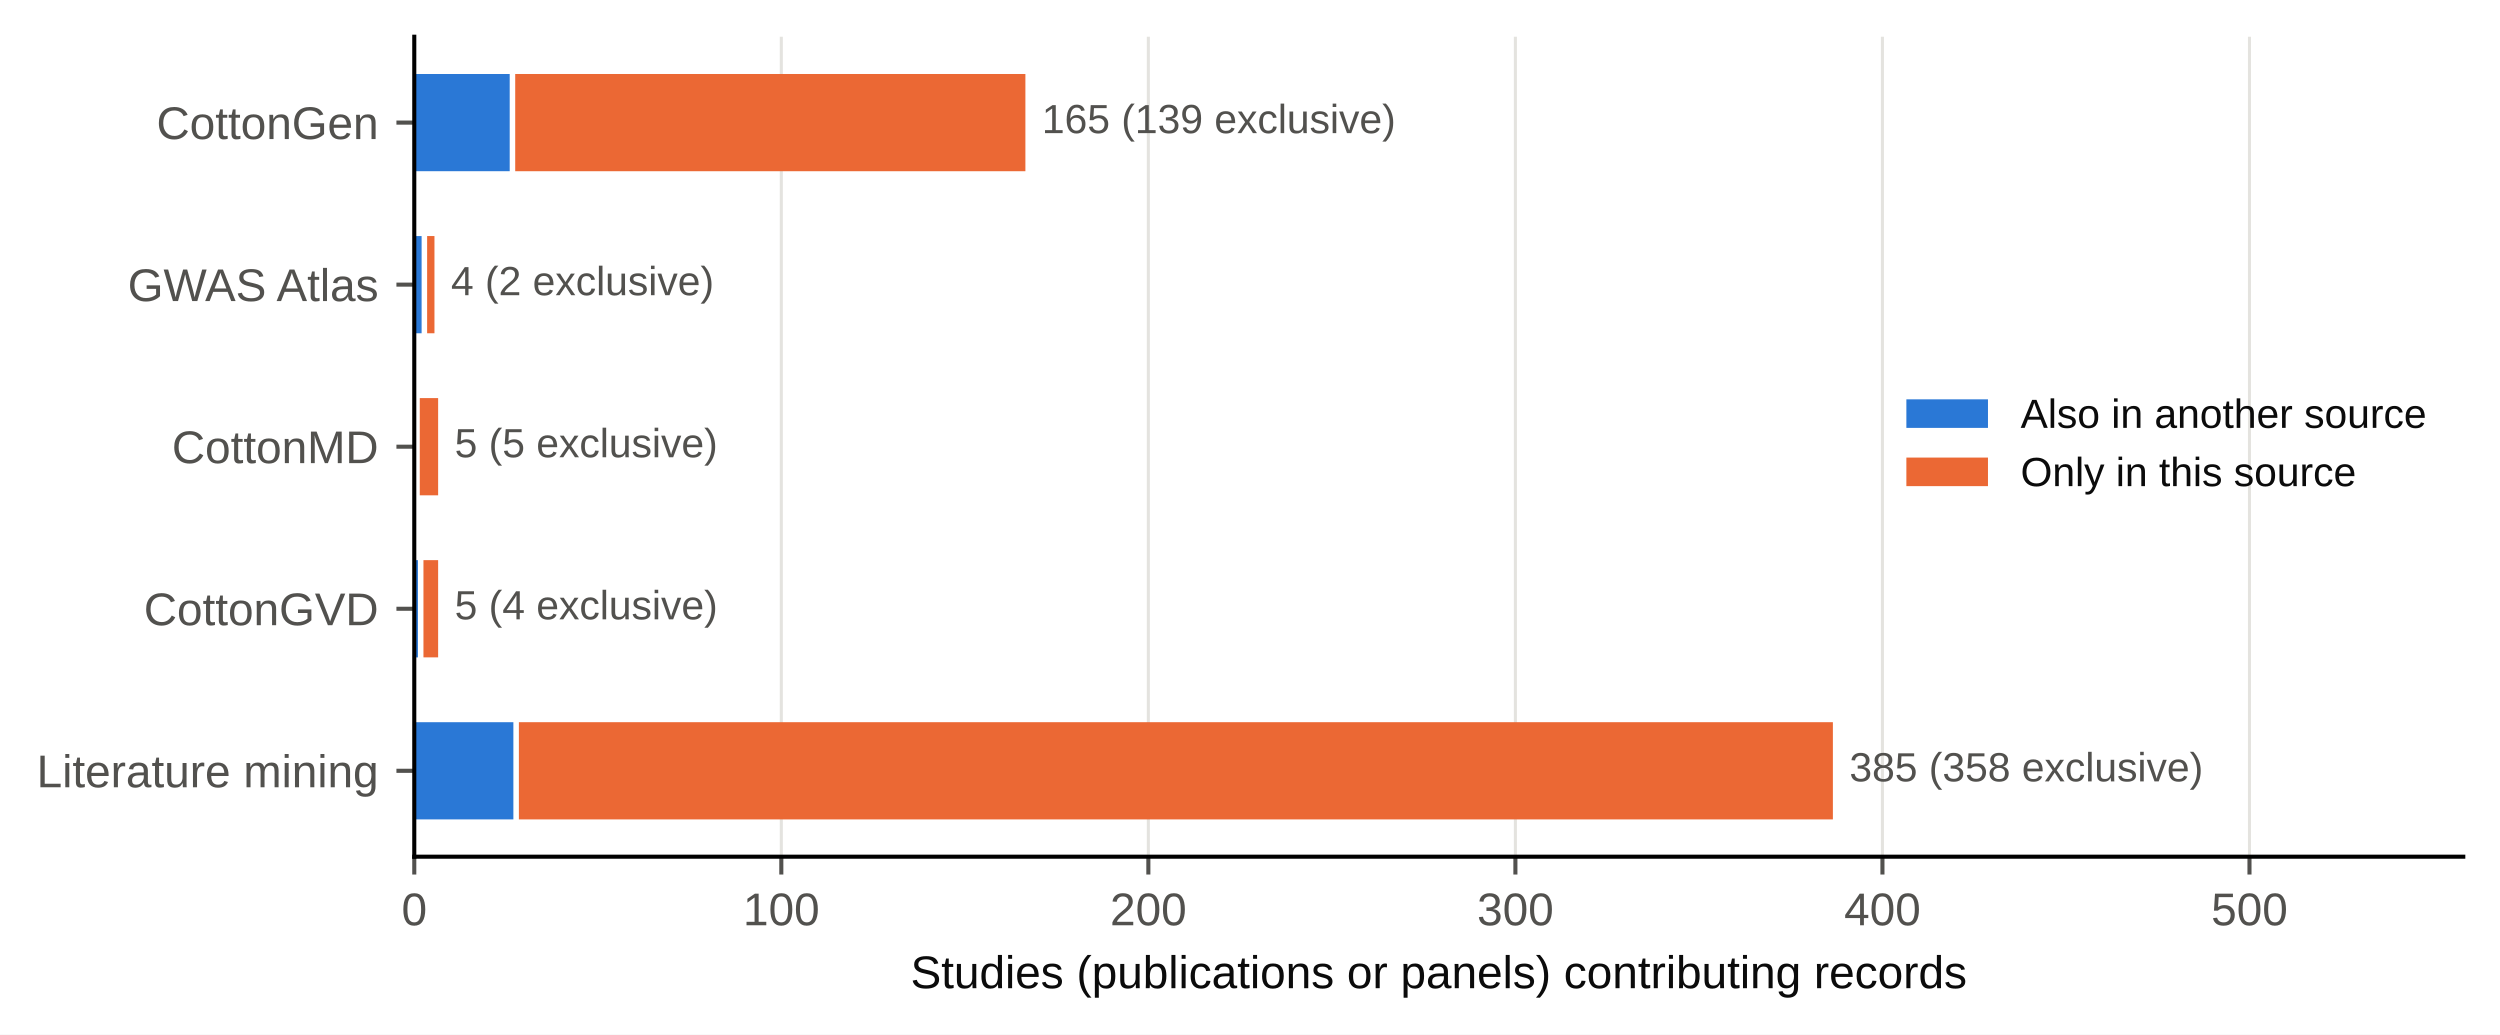
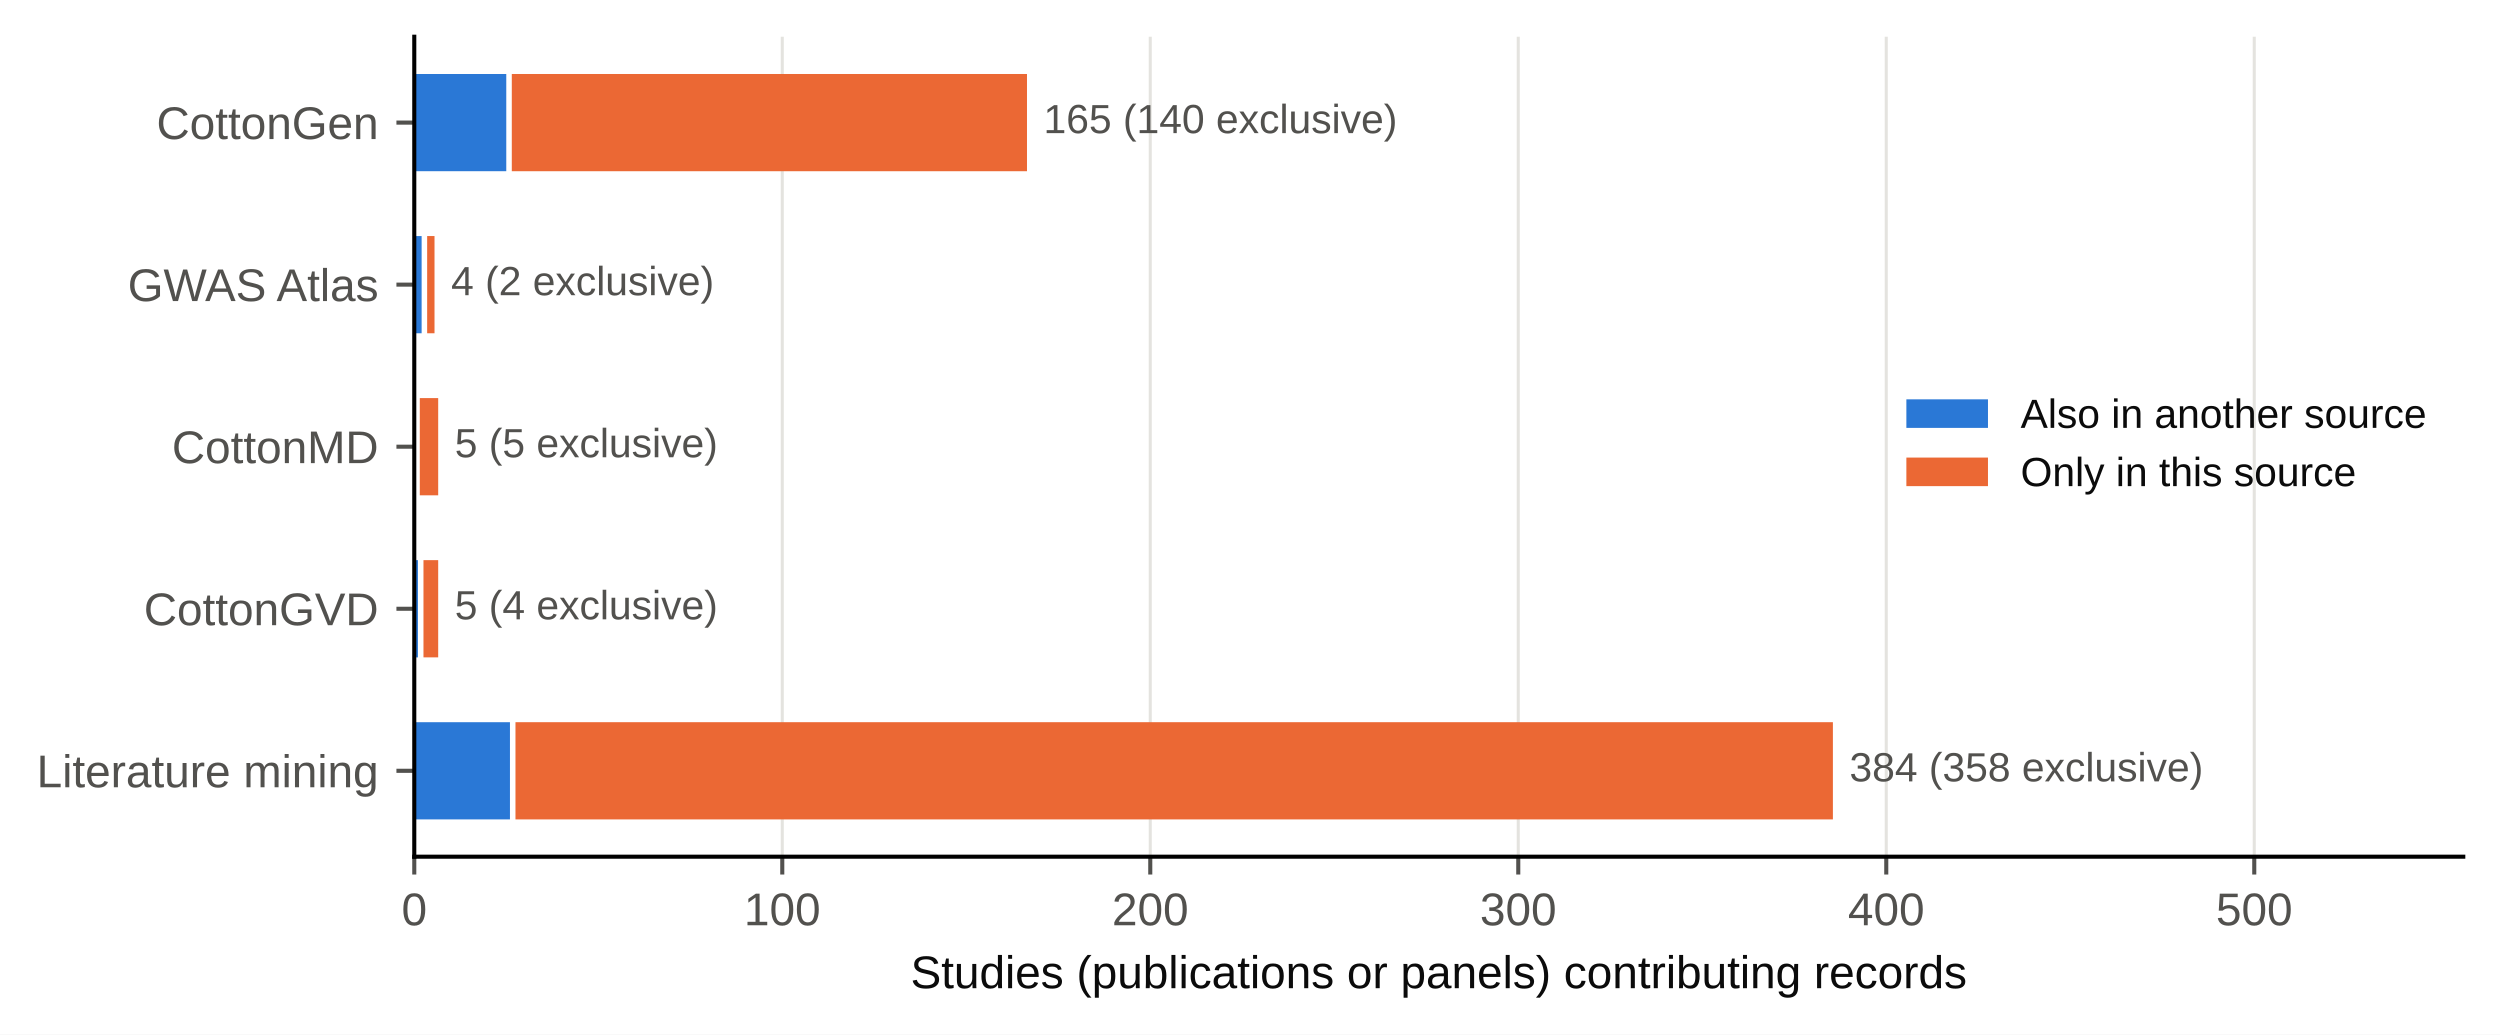
<svg xmlns="http://www.w3.org/2000/svg" xmlns:xlink="http://www.w3.org/1999/xlink" width="490.189pt" height="202.853pt" viewBox="0 0 490.189 202.853" version="1.1">
  <defs>
    <style type="text/css">*{stroke-linejoin: round; stroke-linecap: butt}</style>
  </defs>
  <g id="figure_1">
    <g id="patch_1">
      <path d="M 0 202.853  L 490.189 202.853  L 490.189 0  L 0 0  z " style="fill: #ffffff" />
    </g>
    <g id="axes_1">
      <g id="patch_2">
        <path d="M 81.229 167.976  L 482.989 167.976  L 482.989 7.2  L 81.229 7.2  z " style="fill: #ffffff" />
      </g>
      <g id="matplotlib.axis_1">
        <g id="xtick_1">
          <g id="line2d_1">
-             <path d="M 81.229 167.976  L 81.229 7.2  " clip-path="url(#pc0fa0eb77b)" style="fill: none; stroke: #e4e3df; stroke-width: 0.6; stroke-linecap: square" />
+             <path d="M 81.229 167.976  L 81.229 7.2  " clip-path="url(#pe5fe270228)" style="fill: none; stroke: #e4e3df; stroke-width: 0.6; stroke-linecap: square" />
          </g>
          <g id="line2d_2">
            <defs>
-               <path id="m84d031afb4" d="M 0 0  L 0 3.5  " style="stroke: #52514e; stroke-width: 0.8" />
+               <path id="m04fc3ba065" d="M 0 0  L 0 3.5  " style="stroke: #52514e; stroke-width: 0.8" />
            </defs>
            <g>
-               <use xlink:href="#m84d031afb4" x="81.229" y="167.976" style="fill: #52514e; stroke: #52514e; stroke-width: 0.8" />
+               <use xlink:href="#m04fc3ba065" x="81.229" y="167.976" style="fill: #52514e; stroke: #52514e; stroke-width: 0.8" />
            </g>
          </g>
          <g id="text_1">
            <text style="font-size: 9px; font-family: 'Arial', 'Helvetica', 'DejaVu Sans'; text-anchor: middle; fill: #52514e" x="81.229" y="181.418" transform="rotate(-0 81.22891 181.418)">0</text>
          </g>
        </g>
        <g id="xtick_2">
          <g id="line2d_3">
-             <path d="M 153.197 167.976  L 153.197 7.2  " clip-path="url(#pc0fa0eb77b)" style="fill: none; stroke: #e4e3df; stroke-width: 0.6; stroke-linecap: square" />
+             <path d="M 153.384 167.976  L 153.384 7.2  " clip-path="url(#pe5fe270228)" style="fill: none; stroke: #e4e3df; stroke-width: 0.6; stroke-linecap: square" />
          </g>
          <g id="line2d_4">
            <g>
-               <use xlink:href="#m84d031afb4" x="153.197" y="167.976" style="fill: #52514e; stroke: #52514e; stroke-width: 0.8" />
+               <use xlink:href="#m04fc3ba065" x="153.384" y="167.976" style="fill: #52514e; stroke: #52514e; stroke-width: 0.8" />
            </g>
          </g>
          <g id="text_2">
-             <text style="font-size: 9px; font-family: 'Arial', 'Helvetica', 'DejaVu Sans'; text-anchor: middle; fill: #52514e" x="153.197" y="181.418" transform="rotate(-0 153.1967 181.418)">100</text>
+             <text style="font-size: 9px; font-family: 'Arial', 'Helvetica', 'DejaVu Sans'; text-anchor: middle; fill: #52514e" x="153.384" y="181.418" transform="rotate(-0 153.3841 181.418)">100</text>
          </g>
        </g>
        <g id="xtick_3">
          <g id="line2d_5">
-             <path d="M 225.164 167.976  L 225.164 7.2  " clip-path="url(#pc0fa0eb77b)" style="fill: none; stroke: #e4e3df; stroke-width: 0.6; stroke-linecap: square" />
+             <path d="M 225.539 167.976  L 225.539 7.2  " clip-path="url(#pe5fe270228)" style="fill: none; stroke: #e4e3df; stroke-width: 0.6; stroke-linecap: square" />
          </g>
          <g id="line2d_6">
            <g>
-               <use xlink:href="#m84d031afb4" x="225.164" y="167.976" style="fill: #52514e; stroke: #52514e; stroke-width: 0.8" />
+               <use xlink:href="#m04fc3ba065" x="225.539" y="167.976" style="fill: #52514e; stroke: #52514e; stroke-width: 0.8" />
            </g>
          </g>
          <g id="text_3">
-             <text style="font-size: 9px; font-family: 'Arial', 'Helvetica', 'DejaVu Sans'; text-anchor: middle; fill: #52514e" x="225.164" y="181.418" transform="rotate(-0 225.1644 181.418)">200</text>
+             <text style="font-size: 9px; font-family: 'Arial', 'Helvetica', 'DejaVu Sans'; text-anchor: middle; fill: #52514e" x="225.539" y="181.418" transform="rotate(-0 225.5393 181.418)">200</text>
          </g>
        </g>
        <g id="xtick_4">
          <g id="line2d_7">
-             <path d="M 297.132 167.976  L 297.132 7.2  " clip-path="url(#pc0fa0eb77b)" style="fill: none; stroke: #e4e3df; stroke-width: 0.6; stroke-linecap: square" />
+             <path d="M 297.694 167.976  L 297.694 7.2  " clip-path="url(#pe5fe270228)" style="fill: none; stroke: #e4e3df; stroke-width: 0.6; stroke-linecap: square" />
          </g>
          <g id="line2d_8">
            <g>
-               <use xlink:href="#m84d031afb4" x="297.132" y="167.976" style="fill: #52514e; stroke: #52514e; stroke-width: 0.8" />
+               <use xlink:href="#m04fc3ba065" x="297.694" y="167.976" style="fill: #52514e; stroke: #52514e; stroke-width: 0.8" />
            </g>
          </g>
          <g id="text_4">
-             <text style="font-size: 9px; font-family: 'Arial', 'Helvetica', 'DejaVu Sans'; text-anchor: middle; fill: #52514e" x="297.132" y="181.418" transform="rotate(-0 297.1322 181.418)">300</text>
+             <text style="font-size: 9px; font-family: 'Arial', 'Helvetica', 'DejaVu Sans'; text-anchor: middle; fill: #52514e" x="297.694" y="181.418" transform="rotate(-0 297.6944 181.418)">300</text>
          </g>
        </g>
        <g id="xtick_5">
          <g id="line2d_9">
-             <path d="M 369.1 167.976  L 369.1 7.2  " clip-path="url(#pc0fa0eb77b)" style="fill: none; stroke: #e4e3df; stroke-width: 0.6; stroke-linecap: square" />
+             <path d="M 369.85 167.976  L 369.85 7.2  " clip-path="url(#pe5fe270228)" style="fill: none; stroke: #e4e3df; stroke-width: 0.6; stroke-linecap: square" />
          </g>
          <g id="line2d_10">
            <g>
-               <use xlink:href="#m84d031afb4" x="369.1" y="167.976" style="fill: #52514e; stroke: #52514e; stroke-width: 0.8" />
+               <use xlink:href="#m04fc3ba065" x="369.85" y="167.976" style="fill: #52514e; stroke: #52514e; stroke-width: 0.8" />
            </g>
          </g>
          <g id="text_5">
-             <text style="font-size: 9px; font-family: 'Arial', 'Helvetica', 'DejaVu Sans'; text-anchor: middle; fill: #52514e" x="369.1" y="181.418" transform="rotate(-0 369.0999 181.418)">400</text>
+             <text style="font-size: 9px; font-family: 'Arial', 'Helvetica', 'DejaVu Sans'; text-anchor: middle; fill: #52514e" x="369.85" y="181.418" transform="rotate(-0 369.8496 181.418)">400</text>
          </g>
        </g>
        <g id="xtick_6">
          <g id="line2d_11">
-             <path d="M 441.068 167.976  L 441.068 7.2  " clip-path="url(#pc0fa0eb77b)" style="fill: none; stroke: #e4e3df; stroke-width: 0.6; stroke-linecap: square" />
+             <path d="M 442.005 167.976  L 442.005 7.2  " clip-path="url(#pe5fe270228)" style="fill: none; stroke: #e4e3df; stroke-width: 0.6; stroke-linecap: square" />
          </g>
          <g id="line2d_12">
            <g>
-               <use xlink:href="#m84d031afb4" x="441.068" y="167.976" style="fill: #52514e; stroke: #52514e; stroke-width: 0.8" />
+               <use xlink:href="#m04fc3ba065" x="442.005" y="167.976" style="fill: #52514e; stroke: #52514e; stroke-width: 0.8" />
            </g>
          </g>
          <g id="text_6">
-             <text style="font-size: 9px; font-family: 'Arial', 'Helvetica', 'DejaVu Sans'; text-anchor: middle; fill: #52514e" x="441.068" y="181.418" transform="rotate(-0 441.0677 181.418)">500</text>
+             <text style="font-size: 9px; font-family: 'Arial', 'Helvetica', 'DejaVu Sans'; text-anchor: middle; fill: #52514e" x="442.005" y="181.418" transform="rotate(-0 442.0048 181.418)">500</text>
          </g>
        </g>
        <g id="text_7">
          <text style="font-size: 9px; font-family: 'Arial', 'Helvetica', 'DejaVu Sans'; text-anchor: middle; fill: #0b0b0b" x="282.109" y="193.758" transform="rotate(-0 282.1089 193.7585)">Studies (publications or panels) contributing records</text>
        </g>
      </g>
      <g id="matplotlib.axis_2">
        <g id="ytick_1">
          <g id="line2d_13">
            <defs>
-               <path id="m934729db0d" d="M 0 0  L -3.5 0  " style="stroke: #52514e; stroke-width: 0.8" />
+               <path id="m3a14b8bf10" d="M 0 0  L -3.5 0  " style="stroke: #52514e; stroke-width: 0.8" />
            </defs>
            <g>
-               <use xlink:href="#m934729db0d" x="81.229" y="24.04" style="fill: #52514e; stroke: #52514e; stroke-width: 0.8" />
+               <use xlink:href="#m3a14b8bf10" x="81.229" y="24.04" style="fill: #52514e; stroke: #52514e; stroke-width: 0.8" />
            </g>
          </g>
          <g id="text_8">
            <text style="font-size: 9px; font-family: 'Arial', 'Helvetica', 'DejaVu Sans'; text-anchor: end; fill: #52514e" x="74.229" y="27.261" transform="rotate(-0 74.22891 27.26119)">CottonGen</text>
          </g>
        </g>
        <g id="ytick_2">
          <g id="line2d_14">
            <g>
-               <use xlink:href="#m934729db0d" x="81.229" y="55.814" style="fill: #52514e; stroke: #52514e; stroke-width: 0.8" />
+               <use xlink:href="#m3a14b8bf10" x="81.229" y="55.814" style="fill: #52514e; stroke: #52514e; stroke-width: 0.8" />
            </g>
          </g>
          <g id="text_9">
            <text style="font-size: 9px; font-family: 'Arial', 'Helvetica', 'DejaVu Sans'; text-anchor: end; fill: #52514e" x="74.229" y="59.035" transform="rotate(-0 74.22891 59.0351)">GWAS Atlas</text>
          </g>
        </g>
        <g id="ytick_3">
          <g id="line2d_15">
            <g>
-               <use xlink:href="#m934729db0d" x="81.229" y="87.588" style="fill: #52514e; stroke: #52514e; stroke-width: 0.8" />
+               <use xlink:href="#m3a14b8bf10" x="81.229" y="87.588" style="fill: #52514e; stroke: #52514e; stroke-width: 0.8" />
            </g>
          </g>
          <g id="text_10">
            <text style="font-size: 9px; font-family: 'Arial', 'Helvetica', 'DejaVu Sans'; text-anchor: end; fill: #52514e" x="74.229" y="90.809" transform="rotate(-0 74.22891 90.80902)">CottonMD</text>
          </g>
        </g>
        <g id="ytick_4">
          <g id="line2d_16">
            <g>
-               <use xlink:href="#m934729db0d" x="81.229" y="119.362" style="fill: #52514e; stroke: #52514e; stroke-width: 0.8" />
+               <use xlink:href="#m3a14b8bf10" x="81.229" y="119.362" style="fill: #52514e; stroke: #52514e; stroke-width: 0.8" />
            </g>
          </g>
          <g id="text_11">
            <text style="font-size: 9px; font-family: 'Arial', 'Helvetica', 'DejaVu Sans'; text-anchor: end; fill: #52514e" x="74.229" y="122.583" transform="rotate(-0 74.22891 122.5829)">CottonGVD</text>
          </g>
        </g>
        <g id="ytick_5">
          <g id="line2d_17">
            <g>
-               <use xlink:href="#m934729db0d" x="81.229" y="151.136" style="fill: #52514e; stroke: #52514e; stroke-width: 0.8" />
+               <use xlink:href="#m3a14b8bf10" x="81.229" y="151.136" style="fill: #52514e; stroke: #52514e; stroke-width: 0.8" />
            </g>
          </g>
          <g id="text_12">
            <text style="font-size: 9px; font-family: 'Arial', 'Helvetica', 'DejaVu Sans'; text-anchor: end; fill: #52514e" x="74.229" y="154.357" transform="rotate(-0 74.22891 154.3568)">Literature mining</text>
          </g>
        </g>
      </g>
      <g id="patch_3">
-         <path d="M 81.229 33.572  L 99.941 33.572  L 99.941 14.508  L 81.229 14.508  z " clip-path="url(#pc0fa0eb77b)" style="fill: #2a78d6" />
+         <path d="M 81.229 33.572  L 99.268 33.572  L 99.268 14.508  L 81.229 14.508  z " clip-path="url(#pe5fe270228)" style="fill: #2a78d6" />
      </g>
      <g id="patch_4">
-         <path d="M 81.229 65.346  L 82.668 65.346  L 82.668 46.282  L 81.229 46.282  z " clip-path="url(#pc0fa0eb77b)" style="fill: #2a78d6" />
+         <path d="M 81.229 65.346  L 82.672 65.346  L 82.672 46.282  L 81.229 46.282  z " clip-path="url(#pe5fe270228)" style="fill: #2a78d6" />
      </g>
      <g id="patch_5">
-         <path d="M 81.229 97.12  L 81.229 97.12  L 81.229 78.056  L 81.229 78.056  z " clip-path="url(#pc0fa0eb77b)" style="fill: #2a78d6" />
+         <path d="M 81.229 97.12  L 81.229 97.12  L 81.229 78.056  L 81.229 78.056  z " clip-path="url(#pe5fe270228)" style="fill: #2a78d6" />
      </g>
      <g id="patch_6">
-         <path d="M 81.229 128.894  L 81.949 128.894  L 81.949 109.83  L 81.229 109.83  z " clip-path="url(#pc0fa0eb77b)" style="fill: #2a78d6" />
+         <path d="M 81.229 128.894  L 81.95 128.894  L 81.95 109.83  L 81.229 109.83  z " clip-path="url(#pe5fe270228)" style="fill: #2a78d6" />
      </g>
      <g id="patch_7">
-         <path d="M 81.229 160.668  L 100.66 160.668  L 100.66 141.604  L 81.229 141.604  z " clip-path="url(#pc0fa0eb77b)" style="fill: #2a78d6" />
+         <path d="M 81.229 160.668  L 99.989 160.668  L 99.989 141.604  L 81.229 141.604  z " clip-path="url(#pe5fe270228)" style="fill: #2a78d6" />
      </g>
      <g id="patch_8">
-         <path d="M 101.02 33.572  L 201.055 33.572  L 201.055 14.508  L 101.02 14.508  z " clip-path="url(#pc0fa0eb77b)" style="fill: #eb6834" />
+         <path d="M 100.35 33.572  L 201.367 33.572  L 201.367 14.508  L 100.35 14.508  z " clip-path="url(#pe5fe270228)" style="fill: #eb6834" />
      </g>
      <g id="patch_9">
-         <path d="M 83.748 65.346  L 85.187 65.346  L 85.187 46.282  L 83.748 46.282  z " clip-path="url(#pc0fa0eb77b)" style="fill: #eb6834" />
+         <path d="M 83.754 65.346  L 85.197 65.346  L 85.197 46.282  L 83.754 46.282  z " clip-path="url(#pe5fe270228)" style="fill: #eb6834" />
      </g>
      <g id="patch_10">
-         <path d="M 82.308 97.12  L 85.907 97.12  L 85.907 78.056  L 82.308 78.056  z " clip-path="url(#pc0fa0eb77b)" style="fill: #eb6834" />
+         <path d="M 82.311 97.12  L 85.919 97.12  L 85.919 78.056  L 82.311 78.056  z " clip-path="url(#pe5fe270228)" style="fill: #eb6834" />
      </g>
      <g id="patch_11">
-         <path d="M 83.028 128.894  L 85.907 128.894  L 85.907 109.83  L 83.028 109.83  z " clip-path="url(#pc0fa0eb77b)" style="fill: #eb6834" />
+         <path d="M 83.033 128.894  L 85.919 128.894  L 85.919 109.83  L 83.033 109.83  z " clip-path="url(#pe5fe270228)" style="fill: #eb6834" />
      </g>
      <g id="patch_12">
-         <path d="M 101.74 160.668  L 359.384 160.668  L 359.384 141.604  L 101.74 141.604  z " clip-path="url(#pc0fa0eb77b)" style="fill: #eb6834" />
+         <path d="M 101.072 160.668  L 359.387 160.668  L 359.387 141.604  L 101.072 141.604  z " clip-path="url(#pe5fe270228)" style="fill: #eb6834" />
      </g>
      <g id="patch_13">
        <path d="M 81.229 167.976  L 81.229 7.2  " style="fill: none; stroke: #000000; stroke-width: 0.8; stroke-linejoin: miter; stroke-linecap: square" />
      </g>
      <g id="patch_14">
        <path d="M 81.229 167.976  L 482.989 167.976  " style="fill: none; stroke: #000000; stroke-width: 0.8; stroke-linejoin: miter; stroke-linecap: square" />
      </g>
      <g id="text_13">
-         <text style="font-size: 8px; font-family: 'Arial', 'Helvetica', 'DejaVu Sans'; text-anchor: start; fill: #52514e" x="204.294" y="26.11" transform="rotate(-0 204.2938 26.11017)">165  (139 exclusive)</text>
+         <text style="font-size: 8px; font-family: 'Arial', 'Helvetica', 'DejaVu Sans'; text-anchor: start; fill: #52514e" x="204.614" y="26.11" transform="rotate(-0 204.6143 26.11017)">165  (140 exclusive)</text>
      </g>
      <g id="text_14">
-         <text style="font-size: 8px; font-family: 'Arial', 'Helvetica', 'DejaVu Sans'; text-anchor: start; fill: #52514e" x="88.426" y="57.884" transform="rotate(-0 88.42568 57.88409)">4  (2 exclusive)</text>
+         <text style="font-size: 8px; font-family: 'Arial', 'Helvetica', 'DejaVu Sans'; text-anchor: start; fill: #52514e" x="88.444" y="57.884" transform="rotate(-0 88.44442 57.88409)">4  (2 exclusive)</text>
      </g>
      <g id="text_15">
-         <text style="font-size: 8px; font-family: 'Arial', 'Helvetica', 'DejaVu Sans'; text-anchor: start; fill: #52514e" x="89.145" y="89.658" transform="rotate(-0 89.14536 89.658)">5  (5 exclusive)</text>
+         <text style="font-size: 8px; font-family: 'Arial', 'Helvetica', 'DejaVu Sans'; text-anchor: start; fill: #52514e" x="89.166" y="89.658" transform="rotate(-0 89.16598 89.658)">5  (5 exclusive)</text>
      </g>
      <g id="text_16">
-         <text style="font-size: 8px; font-family: 'Arial', 'Helvetica', 'DejaVu Sans'; text-anchor: start; fill: #52514e" x="89.145" y="121.432" transform="rotate(-0 89.14536 121.4319)">5  (4 exclusive)</text>
+         <text style="font-size: 8px; font-family: 'Arial', 'Helvetica', 'DejaVu Sans'; text-anchor: start; fill: #52514e" x="89.166" y="121.432" transform="rotate(-0 89.16598 121.4319)">5  (4 exclusive)</text>
      </g>
      <g id="text_17">
-         <text style="font-size: 8px; font-family: 'Arial', 'Helvetica', 'DejaVu Sans'; text-anchor: start; fill: #52514e" x="362.623" y="153.206" transform="rotate(-0 362.6228 153.2058)">385  (358 exclusive)</text>
+         <text style="font-size: 8px; font-family: 'Arial', 'Helvetica', 'DejaVu Sans'; text-anchor: start; fill: #52514e" x="362.634" y="153.206" transform="rotate(-0 362.6341 153.2058)">384  (358 exclusive)</text>
      </g>
      <g id="legend_1">
        <g id="patch_15">
          <path d="M 373.793 83.9  L 389.793 83.9  L 389.793 78.3  L 373.793 78.3  z " style="fill: #2a78d6" />
        </g>
        <g id="text_18">
          <text style="font-size: 8px; font-family: 'Arial', 'Helvetica', 'DejaVu Sans'; text-anchor: start; fill: #0b0b0b" x="396.193" y="83.9" transform="rotate(-0 396.1927 83.89987)">Also in another source</text>
        </g>
        <g id="patch_16">
          <path d="M 373.793 95.319  L 389.793 95.319  L 389.793 89.719  L 373.793 89.719  z " style="fill: #eb6834" />
        </g>
        <g id="text_19">
          <text style="font-size: 8px; font-family: 'Arial', 'Helvetica', 'DejaVu Sans'; text-anchor: start; fill: #0b0b0b" x="396.193" y="95.319" transform="rotate(-0 396.1927 95.31862)">Only in this source</text>
        </g>
      </g>
    </g>
  </g>
  <defs>
-     <clipPath id="pc0fa0eb77b">
+     <clipPath id="pe5fe270228">
      <rect x="81.229" y="7.2" width="401.76" height="160.776" />
    </clipPath>
  </defs>
</svg>
